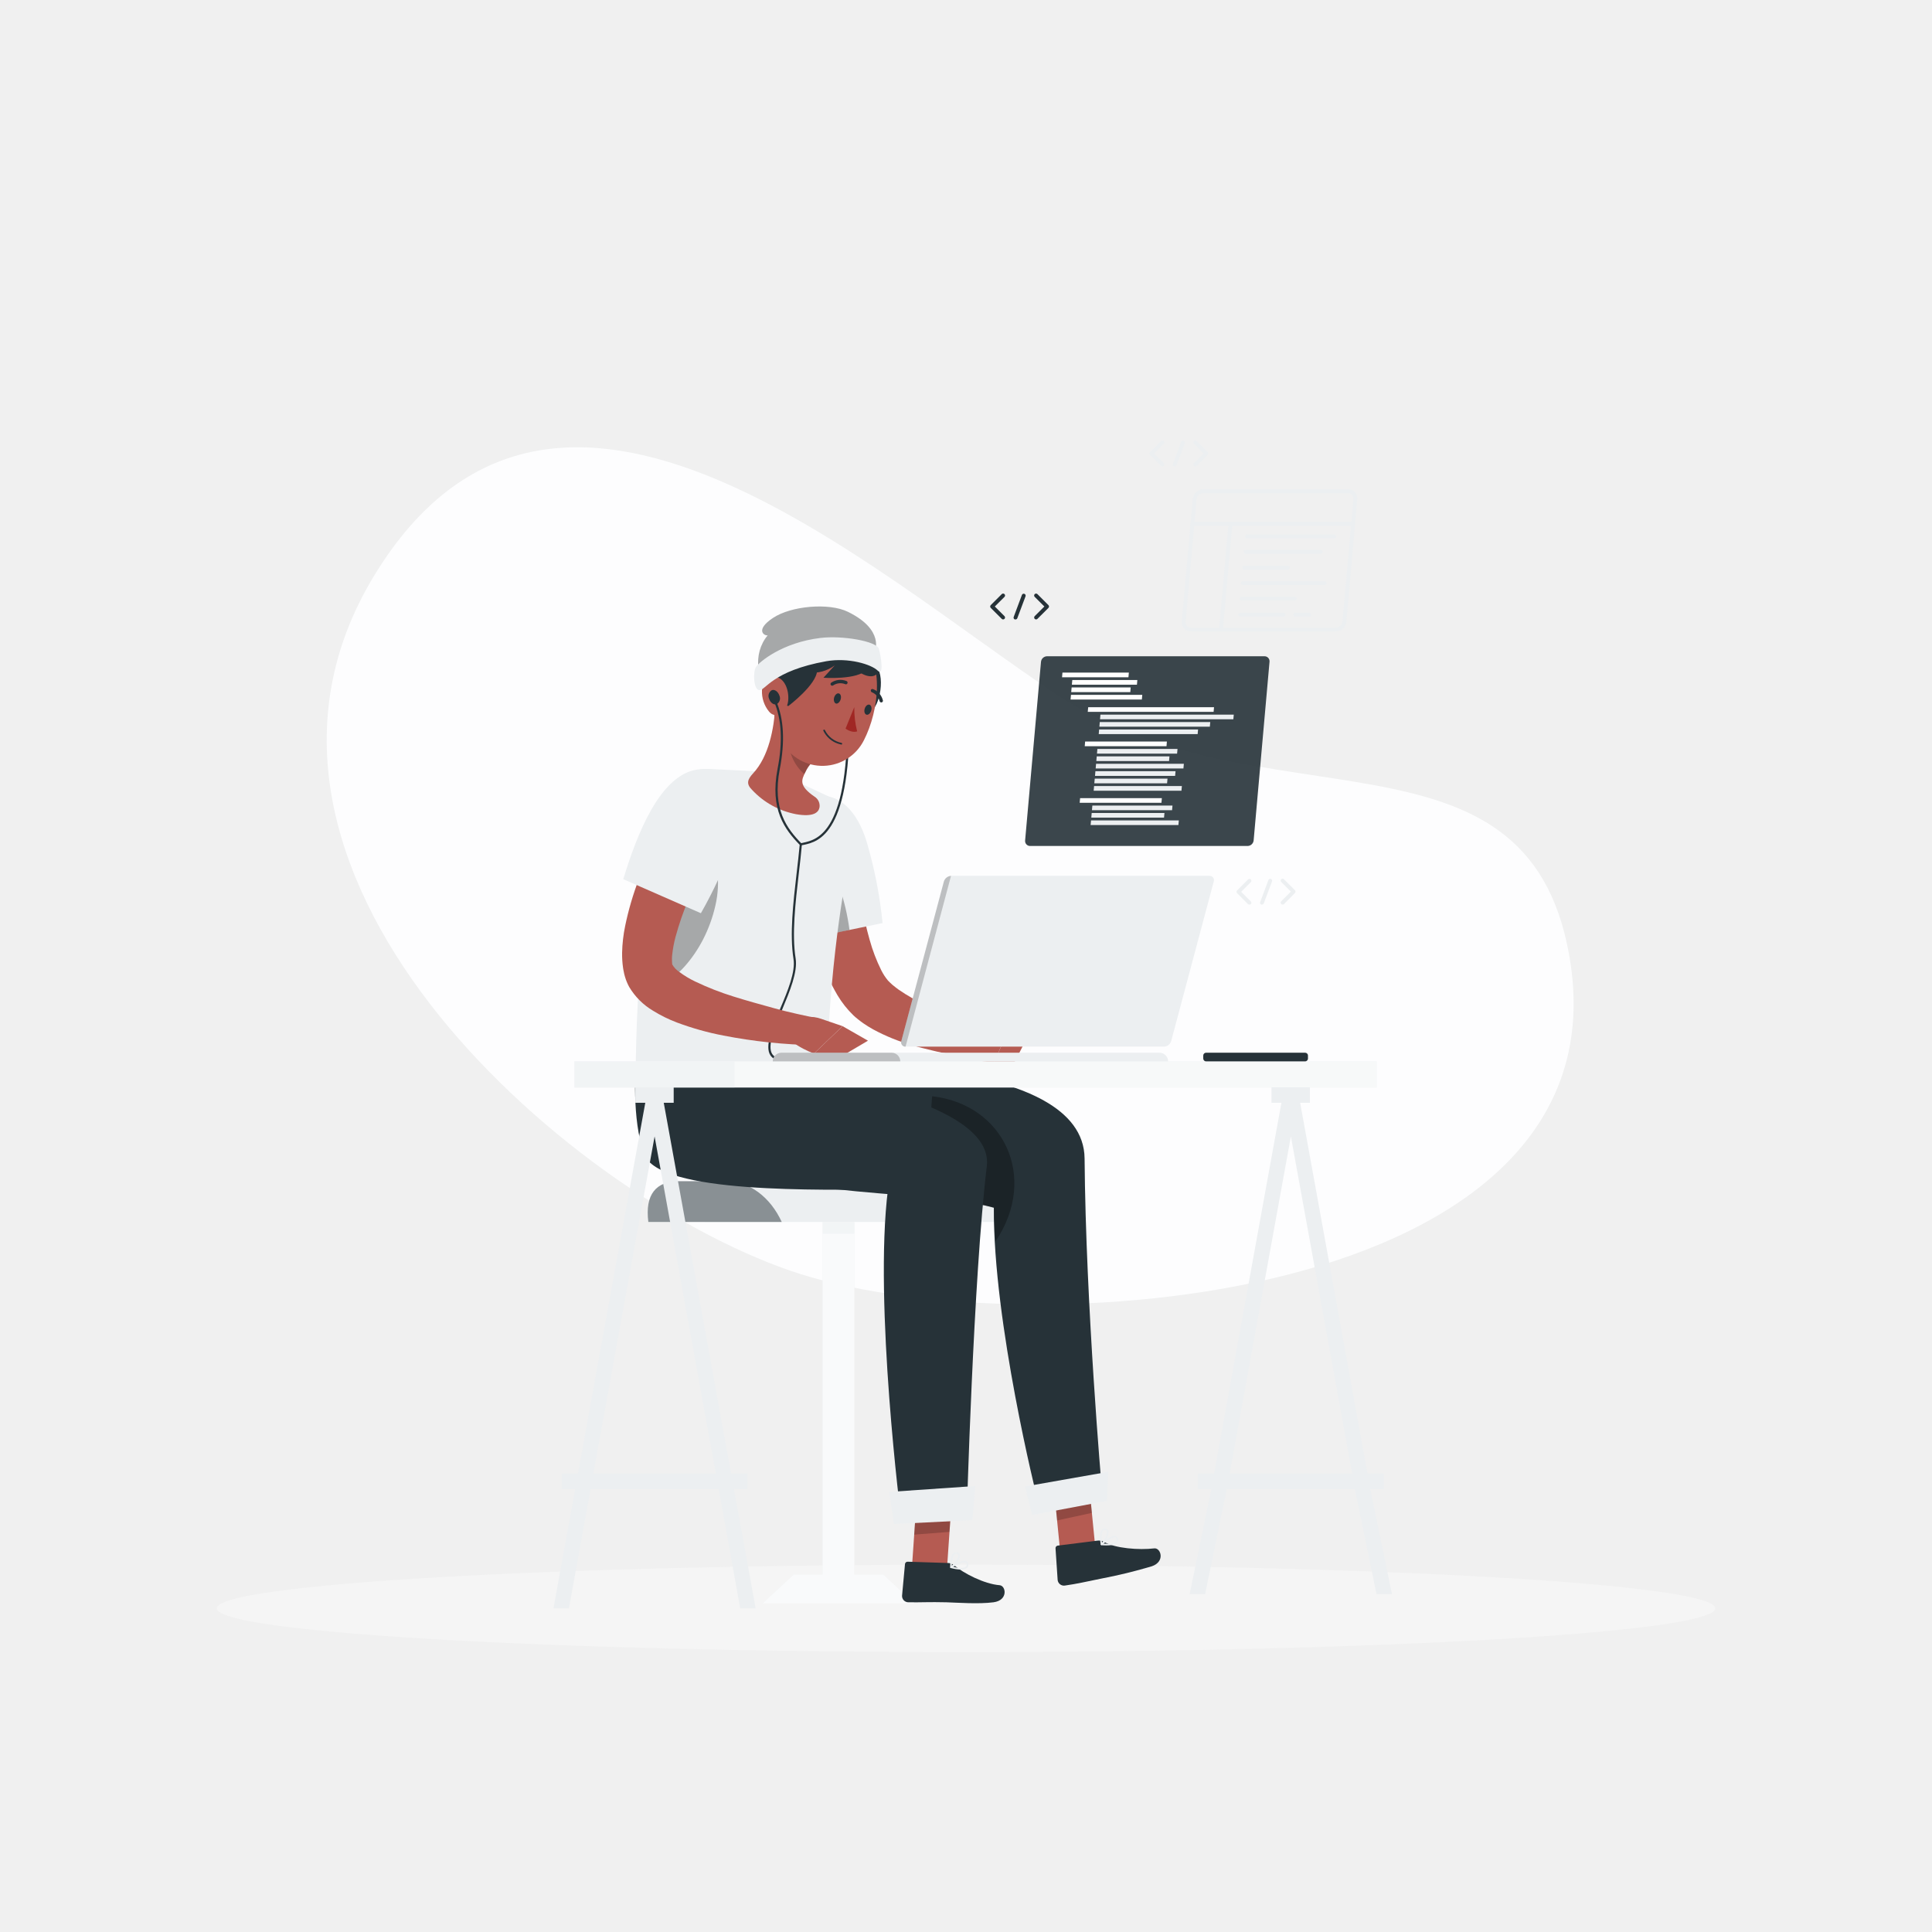
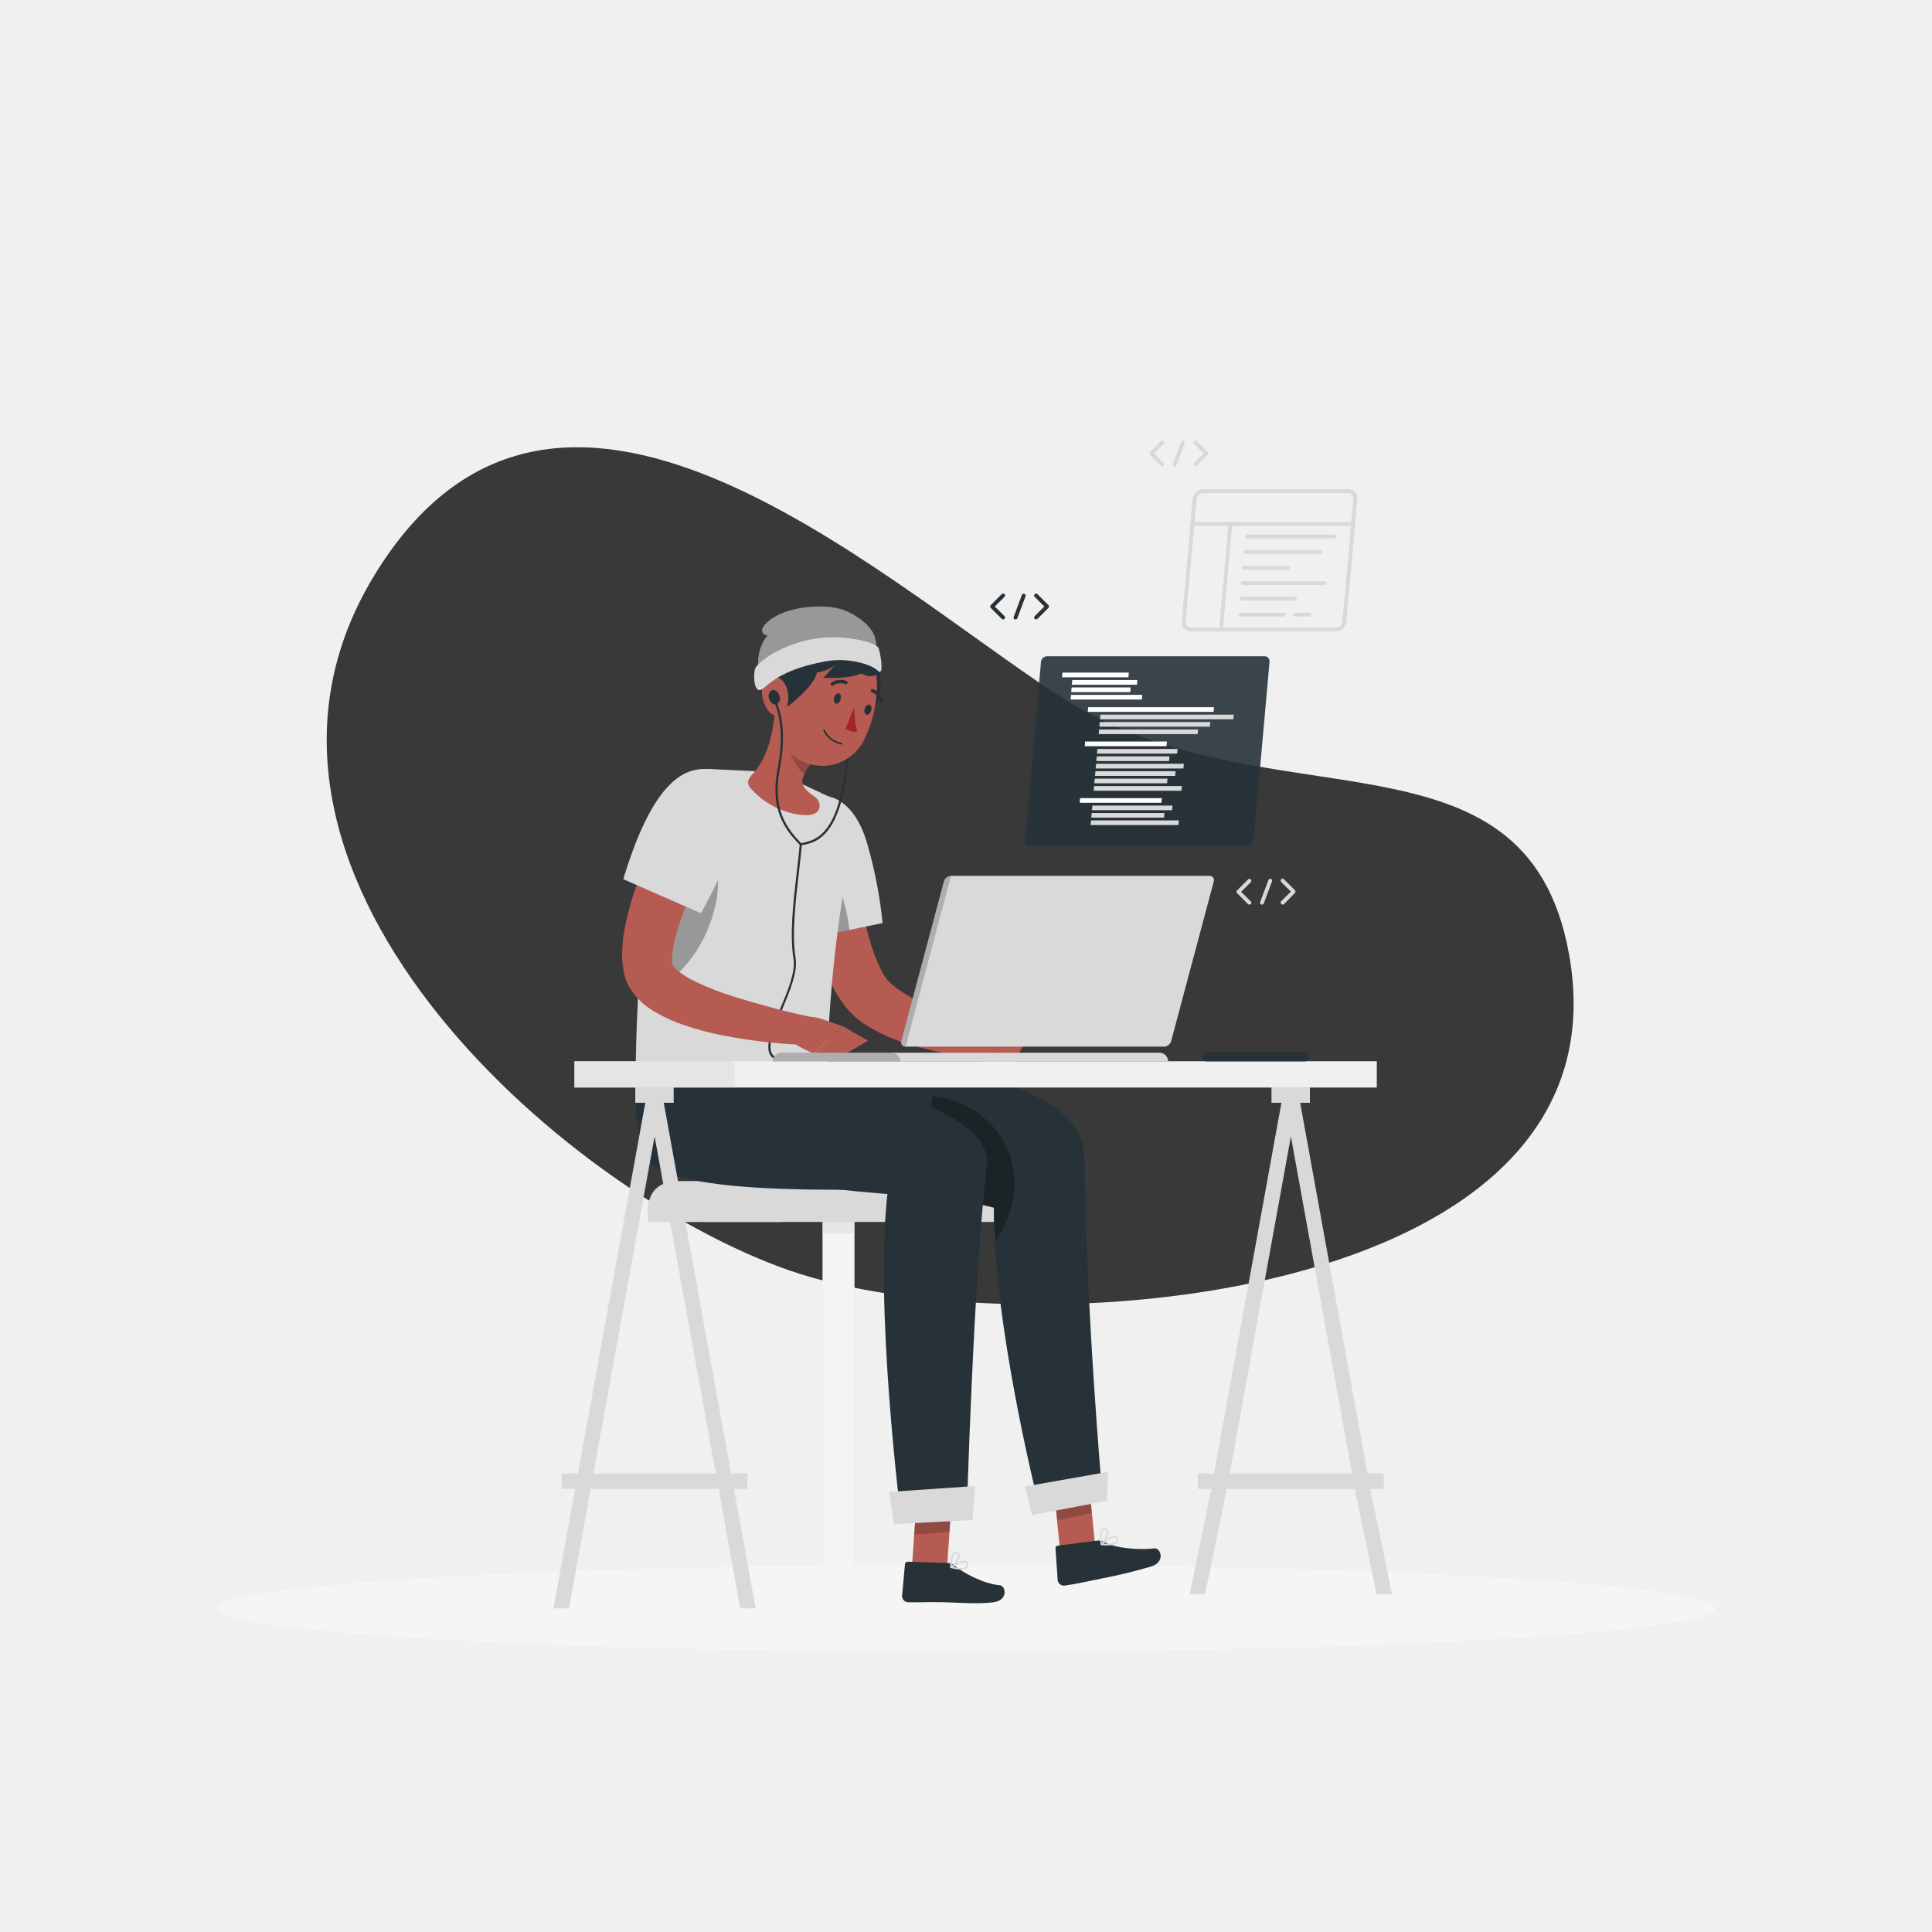
<svg xmlns="http://www.w3.org/2000/svg" viewBox="0 0 500 500">
-   <g id="freepik--background-simple--inject-49">
-     <path d="M273.48,179.72c-48.29-31.86-130-107.29-176.62-30.79-46.27,75.93,48.61,159.44,107.52,179.88,59.55,20.65,217.9,9.18,201.72-81.66C395,184.65,326.81,214.92,273.48,179.72Z" style="fill:#ECEFF1" />
-     <path d="M273.48,179.72c-48.29-31.86-130-107.29-176.62-30.79-46.27,75.93,48.61,159.44,107.52,179.88,59.55,20.65,217.9,9.18,201.72-81.66C395,184.65,326.81,214.92,273.48,179.72Z" style="fill:#fff;opacity:0.9" />
+   <g id="freepik--background-simple--inject-12">
+     <path d="M273.48,179.72c-48.29-31.86-130-107.29-176.62-30.79-46.27,75.93,48.61,159.44,107.52,179.88,59.55,20.65,217.9,9.18,201.72-81.66C395,184.65,326.81,214.92,273.48,179.72Z" style="fill:#0922ff00" />
+     <path d="M273.48,179.72c-48.29-31.86-130-107.29-176.62-30.79-46.27,75.93,48.61,159.44,107.52,179.88,59.55,20.65,217.9,9.18,201.72-81.66C395,184.65,326.81,214.92,273.48,179.72Z" style="fill:#252525;opacity:0.9" />
  </g>
-   <g id="freepik--Shadow--inject-49">
-     <ellipse id="freepik--path--inject-49" cx="250" cy="416.24" rx="193.89" ry="11.32" style="fill:#f5f5f5" />
+   <g id="freepik--Shadow--inject-12">
+     <ellipse id="freepik--path--inject-12" cx="250" cy="416.24" rx="193.89" ry="11.32" style="fill:#f5f5f5" />
  </g>
-   <g id="freepik--Character--inject-49">
-     <path d="M182.31,316.24H268.5c-3-6.54-8.47-10.55-14.37-10.55h-67Z" style="fill:#ECEFF1" />
-     <path d="M167.79,316.24h34.52c-3-6.54-8.47-10.55-14.38-10.55H175.71c-5.9,0-8.83,3.41-7.92,10.55Z" style="fill:#ECEFF1" />
-     <path d="M167.79,316.24h34.52c-3-6.54-8.47-10.55-14.38-10.55H175.71c-5.9,0-8.83,3.41-7.92,10.55Z" style="fill:#263238;opacity:0.5" />
-     <polygon points="228.59 407.5 221.11 407.5 221.11 316.24 212.9 316.24 212.9 407.5 205.42 407.5 197.36 414.96 212.9 414.96 221.11 414.96 236.65 414.96 228.59 407.5" style="fill:#ECEFF1" />
+   <g id="freepik--Character--inject-12">
+     <path d="M182.31,316.24H268.5c-3-6.54-8.47-10.55-14.37-10.55h-67Z" style="fill:#D9D9D9" />
+     <path d="M167.79,316.24h34.52c-3-6.54-8.47-10.55-14.38-10.55H175.71c-5.9,0-8.83,3.41-7.92,10.55Z" style="fill:#D9D9D9" />
+     <path d="M167.79,316.24h34.52c-3-6.54-8.47-10.55-14.38-10.55H175.71c-5.9,0-8.83,3.41-7.92,10.55Z" style="fill:#D9D9D9;opacity:0.5" />
+     <polygon points="228.59 407.5 221.11 407.5 221.11 316.24 212.9 316.24 212.9 407.5 205.42 407.5 197.36 414.96 212.9 414.96 221.11 414.96 236.65 414.96 228.59 407.5" style="fill:#D9D9D9" />
    <polygon points="228.59 407.5 221.11 407.5 221.11 316.24 212.9 316.24 212.9 407.5 205.42 407.5 197.36 414.96 212.9 414.96 221.11 414.96 236.65 414.96 228.59 407.5" style="fill:#fff;opacity:0.7" />
-     <rect x="212.9" y="316.24" width="8.21" height="3.06" style="fill:#ECEFF1;opacity:0.5" />
+     <rect x="212.9" y="316.24" width="8.21" height="3.06" style="fill:#D9D9D9;opacity:0.5" />
    <polygon points="274.71 404.95 283.68 402.68 281.55 381.16 272.58 383.43 274.71 404.95" style="fill:#b55b52" />
    <path d="M284.07,398.71,273.77,400a.66.66,0,0,0-.6.72l.55,8.21a1.64,1.64,0,0,0,1.82,1.42c3.57-.52,5-.91,9.52-1.82a131.68,131.68,0,0,0,13-3.17c3.59-1.21,2.34-4.84.67-4.64-3.95.47-10.17,0-13-1.69A2.67,2.67,0,0,0,284.07,398.71Z" style="fill:#263238" />
    <polygon points="272.58 383.44 281.56 381.17 282.58 391.53 273.57 393.49 272.58 383.44" style="opacity:0.2" />
    <path d="M214,275.54s66.47-2.23,66.69,24.28c.31,38.09,4.45,85.38,4.45,85.38l-16.74,2.48S257,342.29,257.21,312.55c-18.69-5.28-67.23-1.84-72.95-17.33-4.67-12.68-2.23-19.68-2.23-19.68Z" style="fill:#263238" />
    <path d="M241.25,283.71s-2,15.16,4.91,26.85a74.05,74.05,0,0,1,11.06,2,78.84,78.84,0,0,0,.46,8.65C268.8,304.62,259.7,285.8,241.25,283.71Z" style="opacity:0.3" />
-     <polygon points="267.1 392.08 286.49 388.43 286.81 380.91 265.29 384.7 267.1 392.08" style="fill:#ECEFF1" />
-     <path d="M287.52,399.89a11.35,11.35,0,0,1-2.48,0,.23.23,0,0,1-.19-.15.22.22,0,0,1,.06-.22c.27-.24,2.64-2.35,3.81-2.06a.85.85,0,0,1,.58.54,1.2,1.2,0,0,1-.12,1.2A2.53,2.53,0,0,1,287.52,399.89Zm-1.94-.4c1.69.12,2.89-.09,3.26-.57a.78.78,0,0,0,.05-.78.37.37,0,0,0-.27-.27C288,397.71,286.56,398.68,285.58,399.49Z" style="fill:#ECEFF1" />
-     <path d="M285.09,399.88H285a.21.21,0,0,1-.13-.16c0-.11-.57-2.72.24-3.73a1.11,1.11,0,0,1,.87-.42.83.83,0,0,1,.85.55c.34,1-.78,3.06-1.62,3.73Zm.77-3.88a.66.66,0,0,0-.44.25c-.48.6-.36,2.12-.22,3,.71-.78,1.43-2.35,1.21-3-.05-.12-.14-.26-.45-.26Z" style="fill:#ECEFF1" />
+     <polygon points="267.1 392.08 286.49 388.43 286.81 380.91 265.29 384.7 267.1 392.08" style="fill:#D9D9D9" />
+     <path d="M287.52,399.89a11.35,11.35,0,0,1-2.48,0,.23.23,0,0,1-.19-.15.22.22,0,0,1,.06-.22c.27-.24,2.64-2.35,3.81-2.06a.85.85,0,0,1,.58.54,1.2,1.2,0,0,1-.12,1.2A2.53,2.53,0,0,1,287.52,399.89Zm-1.94-.4c1.69.12,2.89-.09,3.26-.57a.78.78,0,0,0,.05-.78.37.37,0,0,0-.27-.27C288,397.71,286.56,398.68,285.58,399.49Z" style="fill:#D9D9D9" />
+     <path d="M285.09,399.88H285a.21.21,0,0,1-.13-.16c0-.11-.57-2.72.24-3.73a1.11,1.11,0,0,1,.87-.42.83.83,0,0,1,.85.55c.34,1-.78,3.06-1.62,3.73Zm.77-3.88a.66.66,0,0,0-.44.25c-.48.6-.36,2.12-.22,3,.71-.78,1.43-2.35,1.21-3-.05-.12-.14-.26-.45-.26Z" style="fill:#D9D9D9" />
    <polygon points="235.92 406.93 245.09 405.76 246.59 384 237.42 385.16 235.92 406.93" style="fill:#b55b52" />
    <path d="M245.3,404.5l-10.38-.33a.67.67,0,0,0-.71.61l-.76,8.2a1.64,1.64,0,0,0,1.57,1.69c3.61.05,5.34-.11,9.91,0,2.81.09,8.33.5,12.18,0s3.26-4.28,1.59-4.42c-4-.32-9.29-3.06-11.83-5.19A2.59,2.59,0,0,0,245.3,404.5Z" style="fill:#263238" />
-     <path d="M248.52,406.21a10.88,10.88,0,0,1-2.45-.41.23.23,0,0,1-.16-.17.22.22,0,0,1,.1-.21c.3-.2,3-1.9,4.09-1.43a.83.83,0,0,1,.48.63,1.19,1.19,0,0,1-.31,1.16A2.52,2.52,0,0,1,248.52,406.21Zm-1.85-.7c1.64.38,2.86.37,3.31-.05a.76.76,0,0,0,.17-.76.38.38,0,0,0-.22-.31C249.33,404.13,247.77,404.86,246.67,405.51Z" style="fill:#ECEFF1" />
-     <path d="M246.12,405.81a.19.19,0,0,1-.1,0,.2.2,0,0,1-.11-.17c0-.12-.13-2.78.83-3.65a1.1,1.1,0,0,1,.92-.27.81.81,0,0,1,.76.68c.19,1-1.25,2.9-2.19,3.41A.2.2,0,0,1,246.12,405.81Zm1.38-3.7a.64.64,0,0,0-.47.17c-.57.52-.7,2-.7,2.92.83-.66,1.79-2.09,1.67-2.76,0-.12-.09-.28-.4-.32Z" style="fill:#ECEFF1" />
+     <path d="M248.52,406.21a10.88,10.88,0,0,1-2.45-.41.23.23,0,0,1-.16-.17.22.22,0,0,1,.1-.21c.3-.2,3-1.9,4.09-1.43a.83.83,0,0,1,.48.63,1.19,1.19,0,0,1-.31,1.16A2.52,2.52,0,0,1,248.52,406.21Zm-1.85-.7c1.64.38,2.86.37,3.31-.05a.76.76,0,0,0,.17-.76.38.38,0,0,0-.22-.31C249.33,404.13,247.77,404.86,246.67,405.51Z" style="fill:#D9D9D9" />
+     <path d="M246.12,405.81a.19.19,0,0,1-.1,0,.2.2,0,0,1-.11-.17c0-.12-.13-2.78.83-3.65a1.1,1.1,0,0,1,.92-.27.81.81,0,0,1,.76.68c.19,1-1.25,2.9-2.19,3.41A.2.2,0,0,1,246.12,405.81Zm1.38-3.7a.64.64,0,0,0-.47.17c-.57.52-.7,2-.7,2.92.83-.66,1.79-2.09,1.67-2.76,0-.12-.09-.28-.4-.32Z" style="fill:#D9D9D9" />
    <polygon points="237.42 385.17 246.59 384 245.73 396.45 236.59 397.16 237.42 385.17" style="opacity:0.2" />
    <path d="M191.39,275.54s66.37,6.28,64,26.26c-3.49,28.81-5.21,90.91-5.21,90.91l-16.92.67s-7.17-56-3.46-85.52c-17.17,0-59.22,1.23-63.06-9.12-3.38-9.14-2.17-23.2-2.17-23.2Z" style="fill:#263238" />
-     <polygon points="231.35 394.42 251.66 393.41 252.39 384.58 230.12 386.11 231.35 394.42" style="fill:#ECEFF1" />
+     <polygon points="231.35 394.42 251.66 393.41 252.39 384.58 230.12 386.11 231.35 394.42" style="fill:#D9D9D9" />
    <path d="M220.08,215.83l.57,4.6c.2,1.56.42,3.12.66,4.67.5,3.11,1,6.21,1.63,9.25s1.31,6,2.13,8.9a44,44,0,0,0,3,7.85,13.93,13.93,0,0,0,1.73,2.66c.1.12.31.32.52.52s.43.4.65.6c.46.39,1,.79,1.51,1.18a47.66,47.66,0,0,0,7.54,4.27A164.07,164.07,0,0,0,257.56,267l-1.08,6.86a80.22,80.22,0,0,1-10.22-1c-1.68-.26-3.37-.58-5-1s-3.38-.8-5.06-1.31A49.92,49.92,0,0,1,226,266.42a29.42,29.42,0,0,1-2.55-1.58c-.42-.3-.84-.59-1.26-.94a16.23,16.23,0,0,1-1.31-1.11,25.37,25.37,0,0,1-4.12-5.19,53.3,53.3,0,0,1-4.62-10.21,101.6,101.6,0,0,1-2.85-10.08c-.76-3.35-1.43-6.7-1.92-10.06-.26-1.68-.49-3.36-.71-5s-.38-3.33-.52-5.16Z" style="fill:#b55b52" />
-     <path d="M206.06,209.15c6.79-6.55,15.15-2.68,18.49,9.6a113.63,113.63,0,0,1,3.86,20.14l-21.49,4.44C203,231.61,199.12,215.87,206.06,209.15Z" style="fill:#ECEFF1" />
+     <path d="M206.06,209.15c6.79-6.55,15.15-2.68,18.49,9.6a113.63,113.63,0,0,1,3.86,20.14l-21.49,4.44C203,231.61,199.12,215.87,206.06,209.15Z" style="fill:#D9D9D9" />
    <path d="M213,222.56c-1.54-1.38-5.9,4.81-8.57,12.48.76,2.86,1.62,5.68,2.49,8.3l12.93-2.68C218.81,233,216.43,225.67,213,222.56Z" style="opacity:0.3" />
    <path d="M256.24,265.25l5.12.32-4.09,9.4s-8.83-.21-8.64-4.55l1.59-2.08A8.32,8.32,0,0,1,256.24,265.25Z" style="fill:#b55b52" />
    <polygon points="266.94 266.33 262.52 274.97 257.27 274.97 261.36 265.57 266.94 266.33" style="fill:#b55b52" />
-     <path d="M206.86,202.58l-10.3-2.94L183.32,199a9.19,9.19,0,0,0-9.16,6.33c-2.53,7.7-4.85,18.85-6.54,28.47-1.9,10.78-2.89,27-3.09,41.73H214c1.13-30.73,5-48.9,6.77-59a9.16,9.16,0,0,0-5.09-9.83Z" style="fill:#ECEFF1" />
+     <path d="M206.86,202.58l-10.3-2.94L183.32,199a9.19,9.19,0,0,0-9.16,6.33c-2.53,7.7-4.85,18.85-6.54,28.47-1.9,10.78-2.89,27-3.09,41.73H214c1.13-30.73,5-48.9,6.77-59a9.16,9.16,0,0,0-5.09-9.83Z" style="fill:#D9D9D9" />
    <path d="M172.58,210.67c-1.91,7-3.63,15.57-5,23.14a217.28,217.28,0,0,0-2.43,23.33c8.15-.81,17.15-10.19,20-22.82C188,222,181.39,209.18,172.58,210.67Z" style="opacity:0.3" />
    <path d="M200.67,182.91l4,6.11,5.45,8.33a8.23,8.23,0,0,0-1.68,2.46c-1,2-1.82,3.51,2.39,6.38a2.78,2.78,0,0,1,1.26,2.76c-.24,1.3-1.54,2.56-6.09,1.76a20.92,20.92,0,0,1-11.4-6.33c-1.52-1.51-1.17-2.65.29-4.22C199,195.72,200.26,188.63,200.67,182.91Z" style="fill:#b55b52" />
    <path d="M208.78,195.3l-3.34-5.94-.23.49a16.2,16.2,0,0,0-.72,2.28c-.61,2.63,1.44,6.4,3.69,8.19l.26-.51a9.92,9.92,0,0,1,1.54-2.36.67.67,0,0,1,.14-.11Z" style="opacity:0.2" />
    <path d="M207.25,218.82a.29.29,0,0,1-.07-.56l.71-.17c3.62-.79,12.1-2.64,11.33-35.18a.29.29,0,0,1,.28-.29h0a.29.29,0,0,1,.29.28c.78,33-8,34.93-11.78,35.75-.25,0-.48.1-.68.16Z" style="fill:#263238" />
    <path d="M227.57,173.85c-1.46-4.36-6.7-1.46-6.7-1.46s-.07,9.13,2.74,11.47S229,178.25,227.57,173.85Z" style="fill:#263238" />
    <path d="M202.08,172.09c-1.61,9.06-3,14.26.35,20.07a12,12,0,0,0,21.16-.61c3.83-7.47,5.81-21-2-27A12.1,12.1,0,0,0,202.08,172.09Z" style="fill:#b55b52" />
    <path d="M200.37,177.42c-2.44,3.88,3.65,5.3,3.65,5.3s7.29-5.49,7.44-9.14S202.31,174.34,200.37,177.42Z" style="fill:#263238" />
    <path d="M198,178.88c-1.2-1-2.52-4.81-1.51-8.16s4.23-7,7.13-5.81c1.08-3.09,15.92-6.89,20.88,0,5.78,8.05,2.75,12.19-2.06,9.07l-8.8-2.85Z" style="fill:#263238" />
    <path d="M224.37,173.25c-2.35,2.78-11.26,2.15-11.26,2.15l2.92-3.2a9.76,9.76,0,0,1-6.76,1.87c-4.37-.25-2-4.74-2-4.74S228.79,168,224.37,173.25Z" style="fill:#263238" />
    <path d="M197.2,178.65a8.14,8.14,0,0,0,1.83,5.51c1.66,2,4.22.4,4.82-2.06.53-2.21-.16-5.64-2.34-6.7S197.31,176.17,197.2,178.65Z" style="fill:#b55b52" />
-     <path d="M196.33,172.9a10.78,10.78,0,0,1,2.35-8.48c-.82.19-3.39-1.32,1.34-4.48s14.55-4,19.44-1.59c9.58,4.7,6.93,10.26,6.93,10.26Z" style="fill:#ECEFF1" />
+     <path d="M196.33,172.9a10.78,10.78,0,0,1,2.35-8.48c-.82.19-3.39-1.32,1.34-4.48s14.55-4,19.44-1.59c9.58,4.7,6.93,10.26,6.93,10.26Z" style="fill:#D9D9D9" />
    <path d="M196.33,172.9a10.78,10.78,0,0,1,2.35-8.48c-.82.19-3.39-1.32,1.34-4.48s14.55-4,19.44-1.59c9.58,4.7,6.93,10.26,6.93,10.26Z" style="opacity:0.3" />
-     <path d="M196.52,178.6c1.66.06,3.27-4.95,17.34-7.48,5.68-1,11.63.8,13.29,2.44s.88-3.75.28-5.68-9.39-3.47-15.1-2.78c-9.91,1.19-15.86,6.24-16.68,7.51S195,178.56,196.52,178.6Z" style="fill:#ECEFF1" />
+     <path d="M196.52,178.6c1.66.06,3.27-4.95,17.34-7.48,5.68-1,11.63.8,13.29,2.44s.88-3.75.28-5.68-9.39-3.47-15.1-2.78c-9.91,1.19-15.86,6.24-16.68,7.51S195,178.56,196.52,178.6Z" style="fill:#D9D9D9" />
    <path d="M201.7,180a1.73,1.73,0,0,1-.73,2.26c-.73.23-1.59-.39-1.92-1.4a1.73,1.73,0,0,1,.73-2.26C200.51,178.37,201.37,179,201.7,180Z" style="fill:#263238" />
    <path d="M202.88,274.54c-1.72,0-2.86-.46-3.49-1.41-1.54-2.3.43-7.05,2.52-12.08,2-4.7,4-9.57,3.44-12.91-1-6.37-.08-14.41.82-22.18.3-2.56.58-5,.79-7.32-3.87-4-7.77-9.13-5.72-19.69,1.36-7,1.06-12.8-.89-17.3a.27.27,0,0,1,.14-.37.29.29,0,0,1,.38.14c2,4.62,2.31,10.55.93,17.64-2,10.37,1.86,15.39,5.66,19.27a.32.32,0,0,1,.07.23c-.21,2.39-.49,4.86-.8,7.47-.89,7.73-1.82,15.73-.82,22,.56,3.5-1.49,8.44-3.48,13.22s-3.94,9.5-2.57,11.55c.52.78,1.51,1.16,3,1.16a.28.28,0,0,1,0,.56Z" style="fill:#263238" />
    <path d="M215.89,180.47c-.23.71,0,1.42.41,1.59s1-.27,1.24-1,.06-1.42-.4-1.59S216.12,179.76,215.89,180.47Z" style="fill:#263238" />
    <ellipse cx="224.63" cy="183.68" rx="1.35" ry="0.88" transform="translate(-15.83 346.08) rotate(-73.31)" style="fill:#263238" />
    <path d="M221.09,183a23.82,23.82,0,0,0,.74,6.27c-1.42.52-3-.71-3-.71Z" style="fill:#a02724" />
    <path d="M216.85,192.45a6.45,6.45,0,0,1-3.77-3.33.22.22,0,0,1,.12-.28.22.22,0,0,1,.29.12,6.13,6.13,0,0,0,4.29,3.3.22.22,0,0,1,.17.26.22.22,0,0,1-.26.17A7.41,7.41,0,0,1,216.85,192.45Z" style="fill:#263238" />
    <path d="M215.16,177.41a.45.45,0,0,1-.16-.15.43.43,0,0,1,.14-.6,4.21,4.21,0,0,1,3.93-.41.44.44,0,1,1-.38.79,3.36,3.36,0,0,0-3.08.35A.45.45,0,0,1,215.16,177.41Z" style="fill:#263238" />
    <path d="M225.37,178.8a.42.42,0,0,1,0-.22.44.44,0,0,1,.57-.24,4.19,4.19,0,0,1,2.57,3,.44.44,0,0,1-.86.14,3.36,3.36,0,0,0-2.05-2.34A.41.41,0,0,1,225.37,178.8Z" style="fill:#263238" />
    <path d="M188,212.73c-.83,1.5-1.74,3.21-2.6,4.83s-1.71,3.31-2.53,5c-1.65,3.33-3.2,6.68-4.61,10a77.64,77.64,0,0,0-3.46,10,30.88,30.88,0,0,0-.84,4.56c-.17,1.33.07,2.77,0,2.46a6,6,0,0,0,1.9,2,24.11,24.11,0,0,0,4,2.41,73.13,73.13,0,0,0,10,3.92C193.32,259,197,260,200.61,261s7.42,1.78,11.06,2.58l-.68,6.91A135.68,135.68,0,0,1,187.2,268a74.26,74.26,0,0,1-12-3.37,35.76,35.76,0,0,1-6.19-3.05,17.64,17.64,0,0,1-6.17-6.15,13.2,13.2,0,0,1-1.09-2.63l-.19-.69-.11-.54c-.09-.37-.14-.71-.2-1.07a24.87,24.87,0,0,1-.25-3.95,38.09,38.09,0,0,1,.79-6.91,77.37,77.37,0,0,1,3.56-12.15c1.43-3.84,3.06-7.54,4.81-11.16q1.32-2.72,2.73-5.37c.94-1.8,1.89-3.48,3-5.33Z" style="fill:#b55b52" />
-     <path d="M180.39,199.17c9.32-1.42,13.9,6.58,9.52,18.52a113.84,113.84,0,0,1-8.52,18.65l-20.09-8.81C164.9,215.71,170.83,200.62,180.39,199.17Z" style="fill:#ECEFF1" />
+     <path d="M180.39,199.17c9.32-1.42,13.9,6.58,9.52,18.52a113.84,113.84,0,0,1-8.52,18.65l-20.09-8.81C164.9,215.71,170.83,200.62,180.39,199.17Z" style="fill:#D9D9D9" />
    <path d="M212.48,263.66l5.58,1.91-7.41,7.08s-9.05-3.25-7.2-7.18l2.28-1.3A8.3,8.3,0,0,1,212.48,263.66Z" style="fill:#b55b52" />
    <polygon points="224.63 269.33 216.26 274.26 210.66 272.65 218.06 265.57 224.63 269.33" style="fill:#b55b52" />
  </g>
-   <g id="freepik--Desk--inject-49">
-     <rect x="148.67" y="274.68" width="207.62" height="6.76" style="fill:#ECEFF1" />
+   <g id="freepik--Desk--inject-12">
+     <rect x="148.67" y="274.68" width="207.62" height="6.76" style="fill:#D9D9D9" />
    <rect x="148.67" y="274.68" width="207.62" height="6.76" style="fill:#fff;opacity:0.6" />
-     <rect x="148.67" y="274.68" width="41.43" height="6.76" transform="translate(338.76 556.12) rotate(180)" style="fill:#ECEFF1;opacity:0.5" />
-     <path d="M300.06,272.44H202.23a2.25,2.25,0,0,0-2.24,2.24H302.31A2.25,2.25,0,0,0,300.06,272.44Z" style="fill:#ECEFF1" />
-     <path d="M313,226.67H246.15a2.07,2.07,0,0,0-1.88,1.48l-11,41.24a1.1,1.1,0,0,0,1.09,1.48h66.88a2,2,0,0,0,1.87-1.48l11-41.24A1.1,1.1,0,0,0,313,226.67Z" style="fill:#ECEFF1" />
+     <rect x="148.67" y="274.68" width="41.43" height="6.76" transform="translate(338.76 556.12) rotate(180)" style="fill:#D9D9D9;opacity:0.5" />
+     <path d="M300.06,272.44H202.23a2.25,2.25,0,0,0-2.24,2.24H302.31A2.25,2.25,0,0,0,300.06,272.44Z" style="fill:#D9D9D9" />
+     <path d="M313,226.67H246.15a2.07,2.07,0,0,0-1.88,1.48l-11,41.24a1.1,1.1,0,0,0,1.09,1.48h66.88a2,2,0,0,0,1.87-1.48l11-41.24A1.1,1.1,0,0,0,313,226.67Z" style="fill:#D9D9D9" />
    <path d="M244.27,228.15l-11,41.24a1.1,1.1,0,0,0,1.09,1.48l11.76-44.2A2.07,2.07,0,0,0,244.27,228.15Z" style="opacity:0.2" />
    <path d="M230.78,272.44H202.23a2.25,2.25,0,0,0-2.24,2.24h33A2.25,2.25,0,0,0,230.78,272.44Z" style="opacity:0.2" />
-     <path d="M191.56,416.24h4l-5.61-30.9h3.49v-4H189.2l-17.42-95.94h2.57v-4h-9.94v4H167l-17.42,95.94h-4.22v4h3.49l-5.61,30.9h4l5.61-30.9H186Zm-38-34.88,15.85-87.25,15.84,87.25Z" style="fill:#ECEFF1" />
-     <path d="M356.24,412.56h4l-5.61-27.22h3.49v-4h-4.22l-17.42-95.94H339v-4h-9.94v4h2.57l-17.42,95.94H310v4h3.49l-5.61,27.22h4l5.61-27.22h33.14Zm-38-31.2,15.84-87.25,15.85,87.25Z" style="fill:#ECEFF1" />
+     <path d="M191.56,416.24h4l-5.61-30.9h3.49v-4H189.2l-17.42-95.94h2.57v-4h-9.94v4H167l-17.42,95.94h-4.22v4h3.49l-5.61,30.9h4l5.61-30.9H186Zm-38-34.88,15.85-87.25,15.84,87.25Z" style="fill:#D9D9D9" />
+     <path d="M356.24,412.56h4l-5.61-27.22h3.49v-4h-4.22l-17.42-95.94H339v-4h-9.94v4h2.57l-17.42,95.94H310v4h3.49l-5.61,27.22h4l5.61-27.22h33.14Zm-38-31.2,15.84-87.25,15.85,87.25Z" style="fill:#D9D9D9" />
    <rect x="311.4" y="272.44" width="27.1" height="2.24" rx="0.73" style="fill:#263238" />
  </g>
-   <g id="freepik--Coding--inject-49">
+   <g id="freepik--Coding--inject-12">
    <path d="M266.6,218.94a1.29,1.29,0,0,1-1.3-1.43l4.11-46.24a1.6,1.6,0,0,1,1.56-1.43h56.28a1.29,1.29,0,0,1,1.3,1.43l-4.11,46.24a1.6,1.6,0,0,1-1.56,1.43Z" style="fill:#263238;opacity:0.9" />
    <polygon points="314.08 184.23 281.51 184.23 281.62 183.03 314.19 183.03 314.08 184.23" style="fill:#fff" />
-     <polygon points="319.19 186.15 284.69 186.15 284.79 184.95 319.3 184.95 319.19 186.15" style="fill:#ECEFF1" />
-     <polygon points="313.11 188.07 284.52 188.07 284.62 186.87 313.21 186.87 313.11 188.07" style="fill:#ECEFF1" />
-     <polygon points="309.95 189.99 284.35 189.99 284.45 188.79 310.06 188.79 309.95 189.99" style="fill:#ECEFF1" />
+     <polygon points="319.19 186.15 284.69 186.15 284.79 184.95 319.3 184.95 319.19 186.15" style="fill:#D9D9D9" />
+     <polygon points="313.11 188.07 284.52 188.07 284.62 186.87 313.21 186.87 313.11 188.07" style="fill:#D9D9D9" />
+     <polygon points="309.95 189.99 284.35 189.99 284.45 188.79 310.06 188.79 309.95 189.99" style="fill:#D9D9D9" />
    <polygon points="301.89 193.12 280.73 193.12 280.83 191.91 301.99 191.91 301.89 193.12" style="fill:#fff" />
-     <polygon points="306.38 197.67 283.66 197.67 283.56 198.88 306.27 198.88 306.38 197.67" style="fill:#ECEFF1" />
-     <polygon points="302.66 195.75 283.83 195.75 283.73 196.96 302.55 196.96 302.66 195.75" style="fill:#ECEFF1" />
-     <polygon points="304.74 193.83 284 193.83 283.9 195.04 304.63 195.04 304.74 193.83" style="fill:#ECEFF1" />
+     <polygon points="306.38 197.67 283.66 197.67 283.56 198.88 306.27 198.88 306.38 197.67" style="fill:#D9D9D9" />
+     <polygon points="302.66 195.75 283.83 195.75 283.73 196.96 302.55 196.96 302.66 195.75" style="fill:#D9D9D9" />
+     <polygon points="304.74 193.83 284 193.83 283.9 195.04 304.63 195.04 304.74 193.83" style="fill:#D9D9D9" />
    <polygon points="300.58 207.76 279.42 207.76 279.53 206.56 300.69 206.56 300.58 207.76" style="fill:#fff" />
-     <polygon points="305.08 212.32 282.36 212.32 282.25 213.52 304.97 213.52 305.08 212.32" style="fill:#ECEFF1" />
-     <polygon points="301.36 210.4 282.53 210.4 282.43 211.6 301.25 211.6 301.36 210.4" style="fill:#ECEFF1" />
-     <polygon points="303.44 208.48 282.7 208.48 282.6 209.68 303.33 209.68 303.44 208.48" style="fill:#ECEFF1" />
+     <polygon points="305.08 212.32 282.36 212.32 282.25 213.52 304.97 213.52 305.08 212.32" style="fill:#D9D9D9" />
+     <polygon points="301.36 210.4 282.53 210.4 282.43 211.6 301.25 211.6 301.36 210.4" style="fill:#D9D9D9" />
+     <polygon points="303.44 208.48 282.7 208.48 282.6 209.68 303.33 209.68 303.44 208.48" style="fill:#D9D9D9" />
    <polygon points="292.04 175.28 274.86 175.28 274.96 174.07 292.15 174.07 292.04 175.28" style="fill:#fff" />
    <polygon points="295.62 179.83 277.17 179.83 277.06 181.04 295.51 181.04 295.62 179.83" style="fill:#fff" />
    <polygon points="292.62 177.91 277.34 177.91 277.23 179.12 292.52 179.12 292.62 177.91" style="fill:#fff" />
    <polygon points="294.34 175.99 277.51 175.99 277.4 177.2 294.24 177.2 294.34 175.99" style="fill:#fff" />
-     <polygon points="305.87 203.43 283.15 203.43 283.04 204.64 305.76 204.64 305.87 203.43" style="fill:#ECEFF1" />
-     <polygon points="302.15 201.51 283.32 201.51 283.21 202.72 302.04 202.72 302.15 201.51" style="fill:#ECEFF1" />
-     <polygon points="304.23 199.59 283.49 199.59 283.39 200.8 304.12 200.8 304.23 199.59" style="fill:#ECEFF1" />
-     <path d="M345.72,163.42H308.21a2.34,2.34,0,0,1-2.36-2.59l2.82-31.71a2.79,2.79,0,0,1,2.73-2.5h37.5a2.34,2.34,0,0,1,2.36,2.59l-2.82,31.71A2.78,2.78,0,0,1,345.72,163.42Zm-34.32-35.8a1.79,1.79,0,0,0-1.74,1.59l-2.81,31.71a1.35,1.35,0,0,0,.34,1.07,1.37,1.37,0,0,0,1,.43h37.51a1.78,1.78,0,0,0,1.73-1.59l2.82-31.71a1.39,1.39,0,0,0-.35-1.06,1.36,1.36,0,0,0-1-.44Z" style="fill:#ECEFF1" />
-     <path d="M350.2,136.07H308.6a.5.5,0,0,1-.5-.5.5.5,0,0,1,.5-.5h41.6a.5.5,0,0,1,.5.5A.51.51,0,0,1,350.2,136.07Z" style="fill:#ECEFF1" />
-     <path d="M316,163.42h-.05a.49.49,0,0,1-.45-.54l2.43-27.36a.51.51,0,0,1,.54-.45.5.5,0,0,1,.46.54L316.49,163A.51.51,0,0,1,316,163.42Z" style="fill:#ECEFF1" />
-     <path d="M345.32,139.32H322.74a.5.5,0,0,1-.5-.5.5.5,0,0,1,.5-.5h22.58a.5.5,0,0,1,.5.5A.5.5,0,0,1,345.32,139.32Z" style="fill:#ECEFF1" />
-     <path d="M341.78,143.31h-19.4a.51.51,0,0,1-.5-.5.5.5,0,0,1,.5-.5h19.4a.5.5,0,0,1,.5.5A.5.5,0,0,1,341.78,143.31Z" style="fill:#ECEFF1" />
-     <path d="M333.31,147.42H322a.5.5,0,0,1-.5-.5.5.5,0,0,1,.5-.5h11.29a.51.51,0,0,1,.5.5A.5.5,0,0,1,333.31,147.42Z" style="fill:#ECEFF1" />
-     <path d="M335.09,155.45H321.3a.5.5,0,0,1-.5-.5.51.51,0,0,1,.5-.5h13.79a.51.51,0,0,1,.5.5A.5.5,0,0,1,335.09,155.45Z" style="fill:#ECEFF1" />
-     <path d="M332.23,159.57H320.94a.5.5,0,0,1,0-1h11.29a.5.5,0,0,1,0,1Z" style="fill:#ECEFF1" />
-     <path d="M338.84,159.57h-3.62a.5.5,0,0,1,0-1h3.62a.5.5,0,0,1,0,1Z" style="fill:#ECEFF1" />
-     <path d="M342.81,151.41H321.66a.5.5,0,0,1,0-1h21.15a.5.5,0,0,1,0,1Z" style="fill:#ECEFF1" />
+     <polygon points="305.87 203.43 283.15 203.43 283.04 204.64 305.76 204.64 305.87 203.43" style="fill:#D9D9D9" />
+     <polygon points="302.15 201.51 283.32 201.51 283.21 202.72 302.04 202.72 302.15 201.51" style="fill:#D9D9D9" />
+     <polygon points="304.23 199.59 283.49 199.59 283.39 200.8 304.12 200.8 304.23 199.59" style="fill:#D9D9D9" />
+     <path d="M345.72,163.42H308.21a2.34,2.34,0,0,1-2.36-2.59l2.82-31.71a2.79,2.79,0,0,1,2.73-2.5h37.5a2.34,2.34,0,0,1,2.36,2.59l-2.82,31.71A2.78,2.78,0,0,1,345.72,163.42Zm-34.32-35.8a1.79,1.79,0,0,0-1.74,1.59l-2.81,31.71a1.35,1.35,0,0,0,.34,1.07,1.37,1.37,0,0,0,1,.43h37.51a1.78,1.78,0,0,0,1.73-1.59l2.82-31.71a1.39,1.39,0,0,0-.35-1.06,1.36,1.36,0,0,0-1-.44Z" style="fill:#D9D9D9" />
+     <path d="M350.2,136.07H308.6a.5.5,0,0,1-.5-.5.5.5,0,0,1,.5-.5h41.6a.5.5,0,0,1,.5.5A.51.51,0,0,1,350.2,136.07Z" style="fill:#D9D9D9" />
+     <path d="M316,163.42h-.05a.49.49,0,0,1-.45-.54l2.43-27.36a.51.51,0,0,1,.54-.45.5.5,0,0,1,.46.54L316.49,163A.51.51,0,0,1,316,163.42Z" style="fill:#D9D9D9" />
+     <path d="M345.32,139.32H322.74a.5.5,0,0,1-.5-.5.5.5,0,0,1,.5-.5h22.58a.5.5,0,0,1,.5.5A.5.5,0,0,1,345.32,139.32Z" style="fill:#D9D9D9" />
+     <path d="M341.78,143.31h-19.4a.51.51,0,0,1-.5-.5.5.5,0,0,1,.5-.5h19.4a.5.5,0,0,1,.5.5A.5.5,0,0,1,341.78,143.31Z" style="fill:#D9D9D9" />
+     <path d="M333.31,147.42H322a.5.5,0,0,1-.5-.5.5.5,0,0,1,.5-.5h11.29a.51.51,0,0,1,.5.5A.5.5,0,0,1,333.31,147.42Z" style="fill:#D9D9D9" />
+     <path d="M335.09,155.45H321.3a.5.5,0,0,1-.5-.5.51.51,0,0,1,.5-.5h13.79a.51.51,0,0,1,.5.5A.5.5,0,0,1,335.09,155.45Z" style="fill:#D9D9D9" />
+     <path d="M332.23,159.57H320.94a.5.5,0,0,1,0-1h11.29a.5.5,0,0,1,0,1Z" style="fill:#D9D9D9" />
+     <path d="M338.84,159.57h-3.62a.5.5,0,0,1,0-1h3.62a.5.5,0,0,1,0,1Z" style="fill:#D9D9D9" />
+     <path d="M342.81,151.41H321.66a.5.5,0,0,1,0-1h21.15a.5.5,0,0,1,0,1Z" style="fill:#D9D9D9" />
    <path d="M268.14,160.31a.51.51,0,0,1-.36-.15.5.5,0,0,1,0-.7l2.5-2.5-2.5-2.49a.5.5,0,0,1,.71-.71l2.85,2.85a.51.51,0,0,1,0,.71l-2.85,2.84A.49.49,0,0,1,268.14,160.31Z" style="fill:#263238" />
    <path d="M259.6,160.31a.49.49,0,0,1-.35-.15l-2.85-2.84a.51.51,0,0,1,0-.71l2.85-2.85a.5.5,0,1,1,.71.71l-2.5,2.49,2.5,2.5a.5.5,0,0,1,0,.7A.51.51,0,0,1,259.6,160.31Z" style="fill:#263238" />
    <path d="M262.8,160.31a.51.51,0,0,1-.17,0,.5.5,0,0,1-.29-.64l2.13-5.7a.5.5,0,0,1,.64-.29.5.5,0,0,1,.3.64l-2.14,5.7A.49.49,0,0,1,262.8,160.31Z" style="fill:#263238" />
-     <path d="M331.93,234.1a.47.47,0,0,1-.35-.15.5.5,0,0,1,0-.71l2.49-2.49-2.49-2.5a.49.49,0,1,1,.7-.7l2.85,2.84a.53.53,0,0,1,.15.36.51.51,0,0,1-.15.35L332.28,234A.47.47,0,0,1,331.93,234.1Z" style="fill:#ECEFF1" />
-     <path d="M323.39,234.1A.5.5,0,0,1,323,234l-2.85-2.85a.51.51,0,0,1,0-.71l2.85-2.84a.5.5,0,0,1,.71,0,.5.5,0,0,1,0,.7l-2.5,2.5,2.5,2.49a.51.51,0,0,1,0,.71A.51.51,0,0,1,323.39,234.1Z" style="fill:#ECEFF1" />
-     <path d="M326.6,234.1a.39.39,0,0,1-.18,0,.49.49,0,0,1-.29-.64l2.13-5.7a.5.5,0,0,1,.94.35l-2.14,5.7A.49.49,0,0,1,326.6,234.1Z" style="fill:#ECEFF1" />
-     <path d="M309.35,120.7a.51.51,0,0,1-.36-.15.5.5,0,0,1,0-.7l2.5-2.5-2.5-2.49a.5.5,0,0,1,.71-.71l2.85,2.85a.51.51,0,0,1,0,.71l-2.85,2.84A.49.49,0,0,1,309.35,120.7Z" style="fill:#ECEFF1" />
-     <path d="M300.81,120.7a.5.5,0,0,1-.35-.15l-2.85-2.84a.51.51,0,0,1,0-.71l2.85-2.85a.5.5,0,1,1,.71.71l-2.5,2.49,2.5,2.5a.5.5,0,0,1,0,.7A.51.51,0,0,1,300.81,120.7Z" style="fill:#ECEFF1" />
-     <path d="M304,120.7l-.17,0a.5.5,0,0,1-.29-.64l2.13-5.7a.5.5,0,0,1,.64-.29.5.5,0,0,1,.3.64l-2.14,5.7A.49.49,0,0,1,304,120.7Z" style="fill:#ECEFF1" />
+     <path d="M331.93,234.1a.47.47,0,0,1-.35-.15.5.5,0,0,1,0-.71l2.49-2.49-2.49-2.5a.49.49,0,1,1,.7-.7l2.85,2.84a.53.53,0,0,1,.15.36.51.51,0,0,1-.15.35L332.28,234A.47.47,0,0,1,331.93,234.1Z" style="fill:#D9D9D9" />
+     <path d="M323.39,234.1A.5.5,0,0,1,323,234l-2.85-2.85a.51.51,0,0,1,0-.71l2.85-2.84a.5.5,0,0,1,.71,0,.5.5,0,0,1,0,.7l-2.5,2.5,2.5,2.49a.51.51,0,0,1,0,.71A.51.51,0,0,1,323.39,234.1Z" style="fill:#D9D9D9" />
+     <path d="M326.6,234.1a.39.39,0,0,1-.18,0,.49.49,0,0,1-.29-.64l2.13-5.7a.5.5,0,0,1,.94.35l-2.14,5.7A.49.49,0,0,1,326.6,234.1Z" style="fill:#D9D9D9" />
+     <path d="M309.35,120.7a.51.51,0,0,1-.36-.15.5.5,0,0,1,0-.7l2.5-2.5-2.5-2.49a.5.5,0,0,1,.71-.71l2.85,2.85a.51.51,0,0,1,0,.71l-2.85,2.84A.49.49,0,0,1,309.35,120.7Z" style="fill:#D9D9D9" />
+     <path d="M300.81,120.7a.5.5,0,0,1-.35-.15l-2.85-2.84a.51.51,0,0,1,0-.71l2.85-2.85a.5.5,0,1,1,.71.71l-2.5,2.49,2.5,2.5a.5.5,0,0,1,0,.7A.51.51,0,0,1,300.81,120.7Z" style="fill:#D9D9D9" />
+     <path d="M304,120.7l-.17,0a.5.5,0,0,1-.29-.64l2.13-5.7a.5.5,0,0,1,.64-.29.5.5,0,0,1,.3.64l-2.14,5.7A.49.49,0,0,1,304,120.7Z" style="fill:#D9D9D9" />
  </g>
</svg>
